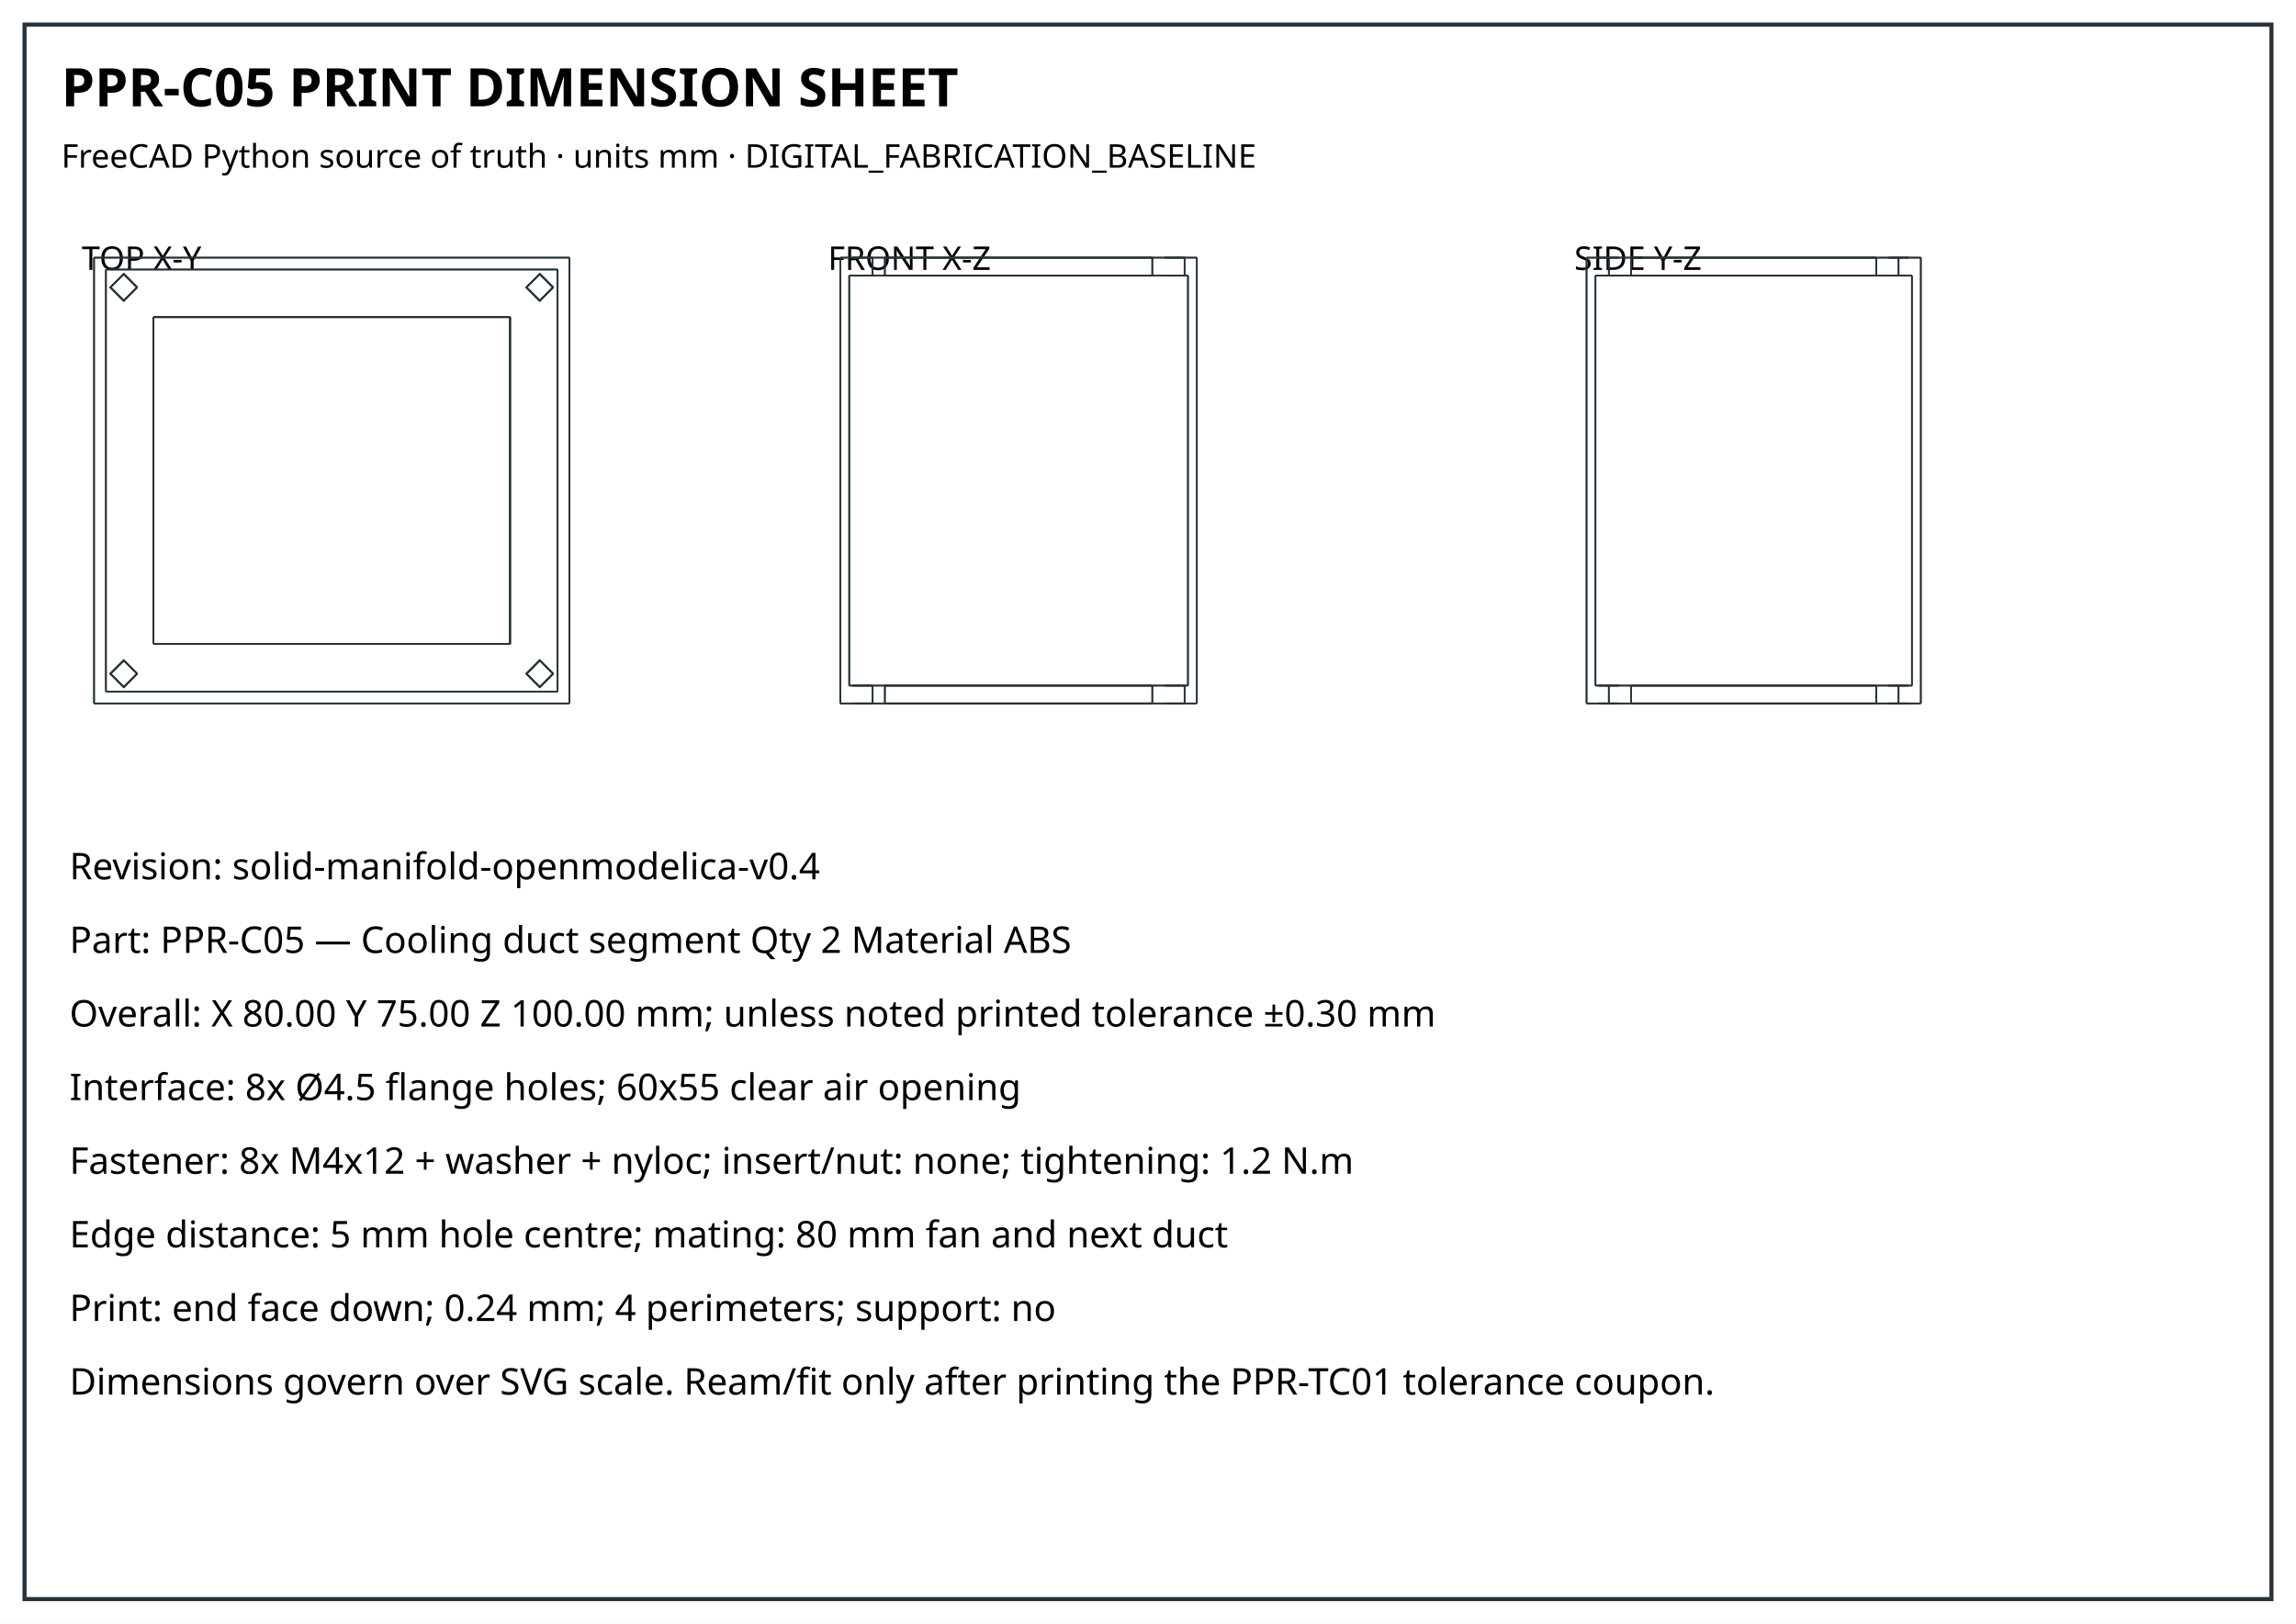
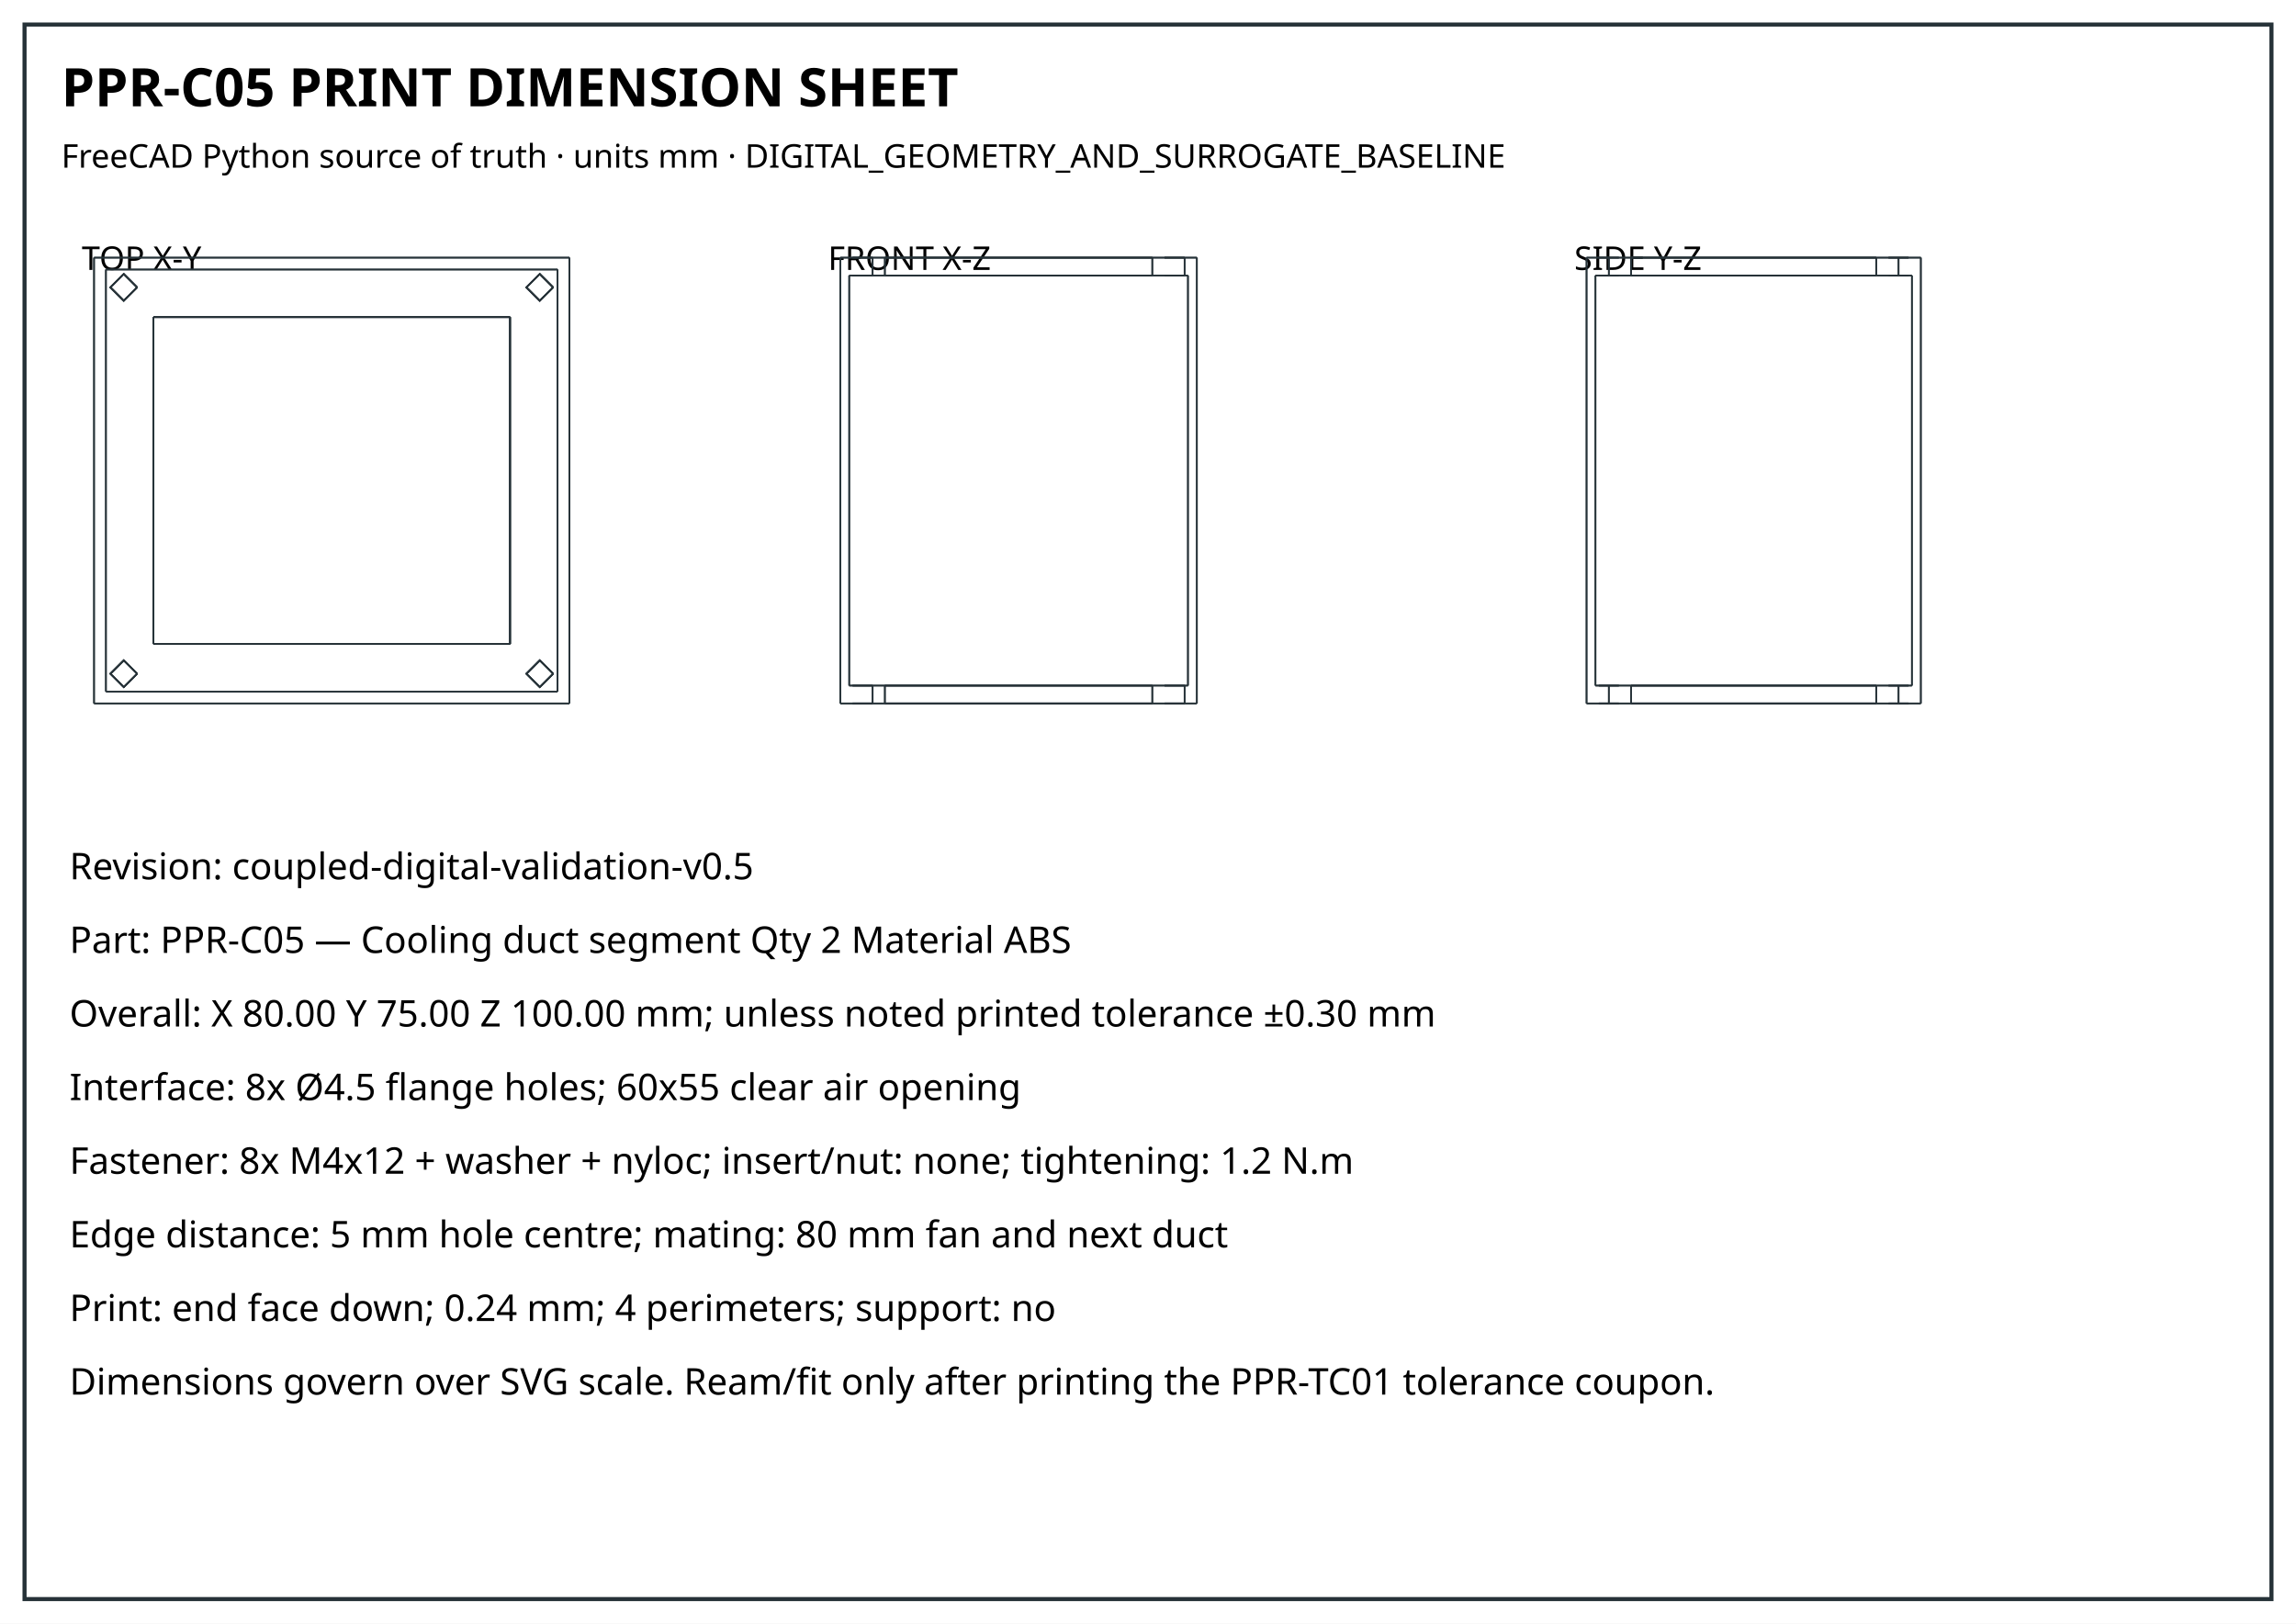
<svg xmlns="http://www.w3.org/2000/svg" width="1123" height="794" viewBox="0 0 1123 794">
  <rect width="1123" height="794" fill="white" />
  <rect x="12" y="12" width="1099" height="770" fill="none" stroke="#263238" stroke-width="2" />
  <text x="30" y="52" font-size="26" font-family="sans-serif" font-weight="bold">PPR-C05 PRINT DIMENSION SHEET</text>
-   <text x="30" y="82" font-size="16" font-family="sans-serif">FreeCAD Python source of truth · units mm · DIGITAL_FABRICATION_BASELINE</text>
+   <text x="30" y="82" font-size="16" font-family="sans-serif">FreeCAD Python source of truth · units mm · DIGITAL_GEOMETRY_AND_SURROGATE_BASELINE</text>
  <g font-family="sans-serif">
    <text x="40" y="132" font-size="16">TOP X-Y</text>
    <polyline points="46.00,344.00 46.00,344.00" fill="none" stroke="#263238" stroke-width="0.8" />
    <polyline points="46.00,344.00 46.00,126.00" fill="none" stroke="#263238" stroke-width="0.8" />
    <polyline points="46.00,126.00 46.00,126.00" fill="none" stroke="#263238" stroke-width="0.8" />
    <polyline points="46.00,344.00 46.00,126.00" fill="none" stroke="#263238" stroke-width="0.8" />
    <polyline points="46.00,344.00 278.53,344.00" fill="none" stroke="#263238" stroke-width="0.8" />
    <polyline points="278.53,344.00 278.53,344.00" fill="none" stroke="#263238" stroke-width="0.8" />
    <polyline points="46.00,344.00 278.53,344.00" fill="none" stroke="#263238" stroke-width="0.8" />
    <polyline points="46.00,126.00 278.53,126.00" fill="none" stroke="#263238" stroke-width="0.8" />
    <polyline points="278.53,344.00 278.53,126.00" fill="none" stroke="#263238" stroke-width="0.8" />
    <polyline points="67.07,329.47 60.53,322.93 53.99,329.47 60.53,336.01 67.07,329.47" fill="none" stroke="#263238" stroke-width="0.8" />
    <polyline points="270.54,329.47 264.00,322.93 257.46,329.47 264.00,336.01 270.54,329.47" fill="none" stroke="#263238" stroke-width="0.8" />
    <polyline points="67.07,140.53 60.53,133.99 53.99,140.53 60.53,147.07 67.07,140.53" fill="none" stroke="#263238" stroke-width="0.8" />
    <polyline points="75.07,314.93 249.47,314.93" fill="none" stroke="#263238" stroke-width="0.8" />
    <polyline points="75.07,314.93 75.07,155.07" fill="none" stroke="#263238" stroke-width="0.8" />
    <polyline points="249.47,314.93 249.47,155.07" fill="none" stroke="#263238" stroke-width="0.8" />
    <polyline points="75.07,155.07 249.47,155.07" fill="none" stroke="#263238" stroke-width="0.8" />
    <polyline points="270.54,140.53 264.00,133.99 257.46,140.53 264.00,147.07 270.54,140.53" fill="none" stroke="#263238" stroke-width="0.8" />
    <polyline points="46.00,126.00 278.53,126.00" fill="none" stroke="#263238" stroke-width="0.8" />
    <polyline points="278.53,126.00 278.53,126.00" fill="none" stroke="#263238" stroke-width="0.8" />
    <polyline points="278.53,344.00 278.53,126.00" fill="none" stroke="#263238" stroke-width="0.8" />
    <polyline points="67.07,329.47 60.53,322.93 53.99,329.47 60.53,336.01 67.07,329.47" fill="none" stroke="#263238" stroke-width="0.8" />
    <polyline points="270.54,329.47 264.00,322.93 257.46,329.47 264.00,336.01 270.54,329.47" fill="none" stroke="#263238" stroke-width="0.8" />
    <polyline points="67.07,140.53 60.53,133.99 53.99,140.53 60.53,147.07 67.07,140.53" fill="none" stroke="#263238" stroke-width="0.8" />
    <polyline points="75.07,314.93 75.07,155.07" fill="none" stroke="#263238" stroke-width="0.8" />
    <polyline points="75.07,314.93 249.47,314.93" fill="none" stroke="#263238" stroke-width="0.8" />
    <polyline points="75.07,155.07 249.47,155.07" fill="none" stroke="#263238" stroke-width="0.8" />
    <polyline points="249.47,314.93 249.47,155.07" fill="none" stroke="#263238" stroke-width="0.8" />
    <polyline points="270.54,140.53 264.00,133.99 257.46,140.53 264.00,147.07 270.54,140.53" fill="none" stroke="#263238" stroke-width="0.8" />
    <polyline points="67.07,329.47 67.07,329.47" fill="none" stroke="#263238" stroke-width="0.8" />
    <polyline points="67.07,329.47 60.53,322.93 53.99,329.47 60.53,336.01 67.07,329.47" fill="none" stroke="#263238" stroke-width="0.8" />
    <polyline points="270.54,329.47 270.54,329.47" fill="none" stroke="#263238" stroke-width="0.8" />
    <polyline points="270.54,329.47 264.00,322.93 257.46,329.47 264.00,336.01 270.54,329.47" fill="none" stroke="#263238" stroke-width="0.8" />
    <polyline points="67.07,140.53 67.07,140.53" fill="none" stroke="#263238" stroke-width="0.8" />
    <polyline points="67.07,140.53 60.53,133.99 53.99,140.53 60.53,147.07 67.07,140.53" fill="none" stroke="#263238" stroke-width="0.8" />
    <polyline points="75.07,314.93 249.47,314.93" fill="none" stroke="#263238" stroke-width="0.8" />
    <polyline points="249.47,314.93 249.47,314.93" fill="none" stroke="#263238" stroke-width="0.8" />
    <polyline points="75.07,314.93 75.07,314.93" fill="none" stroke="#263238" stroke-width="0.8" />
    <polyline points="75.07,155.07 75.07,155.07" fill="none" stroke="#263238" stroke-width="0.8" />
    <polyline points="75.07,314.93 75.07,155.07" fill="none" stroke="#263238" stroke-width="0.8" />
    <polyline points="249.47,155.07 249.47,155.07" fill="none" stroke="#263238" stroke-width="0.8" />
    <polyline points="249.47,314.93 249.47,155.07" fill="none" stroke="#263238" stroke-width="0.8" />
    <polyline points="75.07,155.07 249.47,155.07" fill="none" stroke="#263238" stroke-width="0.8" />
    <polyline points="270.54,140.53 270.54,140.53" fill="none" stroke="#263238" stroke-width="0.8" />
    <polyline points="270.54,140.53 264.00,133.99 257.46,140.53 264.00,147.07 270.54,140.53" fill="none" stroke="#263238" stroke-width="0.8" />
    <polyline points="67.07,329.47 60.53,322.93 53.99,329.47 60.53,336.01 67.07,329.47" fill="none" stroke="#263238" stroke-width="0.8" />
    <polyline points="67.07,329.47 67.07,329.47" fill="none" stroke="#263238" stroke-width="0.8" />
    <polyline points="270.54,329.47 264.00,322.93 257.46,329.47 264.00,336.01 270.54,329.47" fill="none" stroke="#263238" stroke-width="0.8" />
    <polyline points="270.54,329.47 270.54,329.47" fill="none" stroke="#263238" stroke-width="0.8" />
    <polyline points="67.07,140.53 60.53,133.99 53.99,140.53 60.53,147.07 67.07,140.53" fill="none" stroke="#263238" stroke-width="0.8" />
    <polyline points="67.07,140.53 67.07,140.53" fill="none" stroke="#263238" stroke-width="0.8" />
    <polyline points="75.07,314.93 75.07,314.93" fill="none" stroke="#263238" stroke-width="0.8" />
    <polyline points="75.07,314.93 75.07,155.07" fill="none" stroke="#263238" stroke-width="0.8" />
    <polyline points="75.07,155.07 75.07,155.07" fill="none" stroke="#263238" stroke-width="0.8" />
    <polyline points="249.47,314.93 249.47,314.93" fill="none" stroke="#263238" stroke-width="0.8" />
    <polyline points="75.07,314.93 249.47,314.93" fill="none" stroke="#263238" stroke-width="0.8" />
    <polyline points="249.47,155.07 249.47,155.07" fill="none" stroke="#263238" stroke-width="0.8" />
    <polyline points="75.07,155.07 249.47,155.07" fill="none" stroke="#263238" stroke-width="0.8" />
    <polyline points="249.47,314.93 249.47,155.07" fill="none" stroke="#263238" stroke-width="0.8" />
    <polyline points="270.54,140.53 264.00,133.99 257.46,140.53 264.00,147.07 270.54,140.53" fill="none" stroke="#263238" stroke-width="0.8" />
    <polyline points="270.54,140.53 270.54,140.53" fill="none" stroke="#263238" stroke-width="0.8" />
    <polyline points="51.81,131.81 51.81,338.19" fill="none" stroke="#263238" stroke-width="0.8" />
    <polyline points="51.81,131.81 272.72,131.81" fill="none" stroke="#263238" stroke-width="0.8" />
    <polyline points="51.81,338.19 272.72,338.19" fill="none" stroke="#263238" stroke-width="0.8" />
    <polyline points="272.72,131.81 272.72,338.19" fill="none" stroke="#263238" stroke-width="0.8" />
    <polyline points="51.81,131.81 51.81,338.19" fill="none" stroke="#263238" stroke-width="0.8" />
    <polyline points="51.81,131.81 272.72,131.81" fill="none" stroke="#263238" stroke-width="0.8" />
    <polyline points="51.81,338.19 272.72,338.19" fill="none" stroke="#263238" stroke-width="0.8" />
    <polyline points="272.72,131.81 272.72,338.19" fill="none" stroke="#263238" stroke-width="0.8" />
    <polyline points="51.81,338.19 51.81,338.19" fill="none" stroke="#263238" stroke-width="0.8" />
    <polyline points="51.81,131.81 51.81,131.81" fill="none" stroke="#263238" stroke-width="0.8" />
    <polyline points="272.72,131.81 272.72,131.81" fill="none" stroke="#263238" stroke-width="0.8" />
    <polyline points="272.72,338.19 272.72,338.19" fill="none" stroke="#263238" stroke-width="0.8" />
    <text x="405" y="132" font-size="16">FRONT X-Z</text>
    <polyline points="411.00,344.00 411.00,126.00" fill="none" stroke="#263238" stroke-width="0.8" />
    <polyline points="411.00,126.00 411.00,126.00" fill="none" stroke="#263238" stroke-width="0.8" />
    <polyline points="411.00,344.00 411.00,126.00" fill="none" stroke="#263238" stroke-width="0.8" />
    <polyline points="411.00,344.00 411.00,344.00" fill="none" stroke="#263238" stroke-width="0.8" />
    <polyline points="411.00,344.00 585.40,344.00" fill="none" stroke="#263238" stroke-width="0.8" />
    <polyline points="585.40,344.00 585.40,126.00" fill="none" stroke="#263238" stroke-width="0.8" />
    <polyline points="411.00,126.00 585.40,126.00" fill="none" stroke="#263238" stroke-width="0.8" />
    <polyline points="411.00,126.00 585.40,126.00" fill="none" stroke="#263238" stroke-width="0.8" />
    <polyline points="585.40,126.00 585.40,126.00" fill="none" stroke="#263238" stroke-width="0.8" />
    <polyline points="426.81,126.00 421.90,126.00 417.00,126.00 421.90,126.00 426.81,126.00" fill="none" stroke="#263238" stroke-width="0.8" />
    <polyline points="579.40,126.00 574.50,126.00 569.60,126.00 574.50,126.00 579.40,126.00" fill="none" stroke="#263238" stroke-width="0.8" />
    <polyline points="426.81,126.00 421.90,126.00 417.00,126.00 421.90,126.00 426.81,126.00" fill="none" stroke="#263238" stroke-width="0.8" />
    <polyline points="432.80,126.00 563.60,126.00" fill="none" stroke="#263238" stroke-width="0.8" />
    <polyline points="432.80,126.00 432.80,126.00" fill="none" stroke="#263238" stroke-width="0.8" />
    <polyline points="563.60,126.00 563.60,126.00" fill="none" stroke="#263238" stroke-width="0.8" />
    <polyline points="432.80,126.00 563.60,126.00" fill="none" stroke="#263238" stroke-width="0.8" />
    <polyline points="579.40,126.00 574.50,126.00 569.60,126.00 574.50,126.00 579.40,126.00" fill="none" stroke="#263238" stroke-width="0.8" />
    <polyline points="411.00,344.00 585.40,344.00" fill="none" stroke="#263238" stroke-width="0.8" />
    <polyline points="585.40,344.00 585.40,126.00" fill="none" stroke="#263238" stroke-width="0.8" />
    <polyline points="585.40,344.00 585.40,344.00" fill="none" stroke="#263238" stroke-width="0.8" />
    <polyline points="426.81,344.00 421.90,344.00 417.00,344.00 421.90,344.00 426.81,344.00" fill="none" stroke="#263238" stroke-width="0.8" />
    <polyline points="579.40,344.00 574.50,344.00 569.60,344.00 574.50,344.00 579.40,344.00" fill="none" stroke="#263238" stroke-width="0.8" />
    <polyline points="426.81,344.00 421.90,344.00 417.00,344.00 421.90,344.00 426.81,344.00" fill="none" stroke="#263238" stroke-width="0.8" />
    <polyline points="432.80,344.00 432.80,344.00" fill="none" stroke="#263238" stroke-width="0.8" />
    <polyline points="432.80,344.00 563.60,344.00" fill="none" stroke="#263238" stroke-width="0.8" />
    <polyline points="432.80,344.00 563.60,344.00" fill="none" stroke="#263238" stroke-width="0.8" />
    <polyline points="563.60,344.00 563.60,344.00" fill="none" stroke="#263238" stroke-width="0.8" />
    <polyline points="579.40,344.00 574.50,344.00 569.60,344.00 574.50,344.00 579.40,344.00" fill="none" stroke="#263238" stroke-width="0.8" />
    <polyline points="426.81,134.72 426.81,126.00" fill="none" stroke="#263238" stroke-width="0.8" />
    <polyline points="426.81,134.72 421.90,134.72 417.00,134.72 421.90,134.72 426.81,134.72" fill="none" stroke="#263238" stroke-width="0.8" />
    <polyline points="579.40,134.72 579.40,126.00" fill="none" stroke="#263238" stroke-width="0.8" />
    <polyline points="579.40,134.72 574.50,134.72 569.60,134.72 574.50,134.72 579.40,134.72" fill="none" stroke="#263238" stroke-width="0.8" />
    <polyline points="426.81,134.72 426.81,126.00" fill="none" stroke="#263238" stroke-width="0.8" />
    <polyline points="426.81,134.72 421.90,134.72 417.00,134.72 421.90,134.72 426.81,134.72" fill="none" stroke="#263238" stroke-width="0.8" />
    <polyline points="432.80,134.72 563.60,134.72" fill="none" stroke="#263238" stroke-width="0.8" />
    <polyline points="563.60,134.72 563.60,126.00" fill="none" stroke="#263238" stroke-width="0.8" />
    <polyline points="432.80,134.72 432.80,126.00" fill="none" stroke="#263238" stroke-width="0.8" />
    <polyline points="432.80,134.72 432.80,126.00" fill="none" stroke="#263238" stroke-width="0.8" />
    <polyline points="432.80,134.72 432.80,134.72" fill="none" stroke="#263238" stroke-width="0.8" />
    <polyline points="563.60,134.72 563.60,126.00" fill="none" stroke="#263238" stroke-width="0.8" />
    <polyline points="563.60,134.72 563.60,134.72" fill="none" stroke="#263238" stroke-width="0.8" />
    <polyline points="432.80,134.72 563.60,134.72" fill="none" stroke="#263238" stroke-width="0.8" />
    <polyline points="579.40,134.72 579.40,126.00" fill="none" stroke="#263238" stroke-width="0.8" />
    <polyline points="579.40,134.72 574.50,134.72 569.60,134.72 574.50,134.72 579.40,134.72" fill="none" stroke="#263238" stroke-width="0.8" />
    <polyline points="426.81,335.28 421.90,335.28 417.00,335.28 421.90,335.28 426.81,335.28" fill="none" stroke="#263238" stroke-width="0.8" />
    <polyline points="426.81,344.00 426.81,335.28" fill="none" stroke="#263238" stroke-width="0.8" />
    <polyline points="579.40,335.28 574.50,335.28 569.60,335.28 574.50,335.28 579.40,335.28" fill="none" stroke="#263238" stroke-width="0.8" />
    <polyline points="579.40,344.00 579.40,335.28" fill="none" stroke="#263238" stroke-width="0.8" />
    <polyline points="426.81,335.28 421.90,335.28 417.00,335.28 421.90,335.28 426.81,335.28" fill="none" stroke="#263238" stroke-width="0.8" />
    <polyline points="426.81,344.00 426.81,335.28" fill="none" stroke="#263238" stroke-width="0.8" />
    <polyline points="432.80,344.00 432.80,335.28" fill="none" stroke="#263238" stroke-width="0.8" />
    <polyline points="432.80,335.28 432.80,335.28" fill="none" stroke="#263238" stroke-width="0.8" />
    <polyline points="432.80,344.00 432.80,335.28" fill="none" stroke="#263238" stroke-width="0.8" />
    <polyline points="563.60,344.00 563.60,335.28" fill="none" stroke="#263238" stroke-width="0.8" />
    <polyline points="432.80,335.28 563.60,335.28" fill="none" stroke="#263238" stroke-width="0.8" />
    <polyline points="563.60,344.00 563.60,335.28" fill="none" stroke="#263238" stroke-width="0.8" />
    <polyline points="432.80,335.28 563.60,335.28" fill="none" stroke="#263238" stroke-width="0.8" />
    <polyline points="563.60,335.28 563.60,335.28" fill="none" stroke="#263238" stroke-width="0.8" />
    <polyline points="579.40,335.28 574.50,335.28 569.60,335.28 574.50,335.28 579.40,335.28" fill="none" stroke="#263238" stroke-width="0.8" />
    <polyline points="579.40,344.00 579.40,335.28" fill="none" stroke="#263238" stroke-width="0.8" />
    <polyline points="415.36,134.72 415.36,134.72" fill="none" stroke="#263238" stroke-width="0.8" />
    <polyline points="415.36,134.72 581.04,134.72" fill="none" stroke="#263238" stroke-width="0.8" />
    <polyline points="415.36,134.72 581.04,134.72" fill="none" stroke="#263238" stroke-width="0.8" />
    <polyline points="581.04,134.72 581.04,134.72" fill="none" stroke="#263238" stroke-width="0.8" />
    <polyline points="415.36,335.28 415.36,335.28" fill="none" stroke="#263238" stroke-width="0.8" />
    <polyline points="415.36,335.28 581.04,335.28" fill="none" stroke="#263238" stroke-width="0.8" />
    <polyline points="415.36,335.28 581.04,335.28" fill="none" stroke="#263238" stroke-width="0.8" />
    <polyline points="581.04,335.28 581.04,335.28" fill="none" stroke="#263238" stroke-width="0.8" />
    <polyline points="415.36,335.28 415.36,134.72" fill="none" stroke="#263238" stroke-width="0.8" />
    <polyline points="415.36,335.28 415.36,134.72" fill="none" stroke="#263238" stroke-width="0.8" />
    <polyline points="581.04,335.28 581.04,134.72" fill="none" stroke="#263238" stroke-width="0.8" />
    <polyline points="581.04,335.28 581.04,134.72" fill="none" stroke="#263238" stroke-width="0.8" />
    <text x="770" y="132" font-size="16">SIDE Y-Z</text>
    <polyline points="776.00,344.00 776.00,126.00" fill="none" stroke="#263238" stroke-width="0.8" />
    <polyline points="776.00,126.00 939.50,126.00" fill="none" stroke="#263238" stroke-width="0.8" />
    <polyline points="939.50,344.00 939.50,126.00" fill="none" stroke="#263238" stroke-width="0.8" />
    <polyline points="776.00,344.00 939.50,344.00" fill="none" stroke="#263238" stroke-width="0.8" />
    <polyline points="776.00,344.00 776.00,344.00" fill="none" stroke="#263238" stroke-width="0.8" />
    <polyline points="776.00,344.00 776.00,126.00" fill="none" stroke="#263238" stroke-width="0.8" />
    <polyline points="776.00,126.00 776.00,126.00" fill="none" stroke="#263238" stroke-width="0.8" />
    <polyline points="939.50,126.00 939.50,126.00" fill="none" stroke="#263238" stroke-width="0.8" />
    <polyline points="776.00,126.00 939.50,126.00" fill="none" stroke="#263238" stroke-width="0.8" />
    <polyline points="786.90,126.00 791.80,126.00 786.90,126.00 782.00,126.00 786.90,126.00" fill="none" stroke="#263238" stroke-width="0.8" />
    <polyline points="786.90,126.00 791.80,126.00 786.90,126.00 782.00,126.00 786.90,126.00" fill="none" stroke="#263238" stroke-width="0.8" />
    <polyline points="928.60,126.00 933.50,126.00 928.60,126.00 923.70,126.00 928.60,126.00" fill="none" stroke="#263238" stroke-width="0.8" />
    <polyline points="797.80,126.00 797.80,126.00" fill="none" stroke="#263238" stroke-width="0.8" />
    <polyline points="797.80,126.00 917.70,126.00" fill="none" stroke="#263238" stroke-width="0.8" />
    <polyline points="797.80,126.00 917.70,126.00" fill="none" stroke="#263238" stroke-width="0.8" />
    <polyline points="917.70,126.00 917.70,126.00" fill="none" stroke="#263238" stroke-width="0.8" />
    <polyline points="928.60,126.00 933.50,126.00 928.60,126.00 923.70,126.00 928.60,126.00" fill="none" stroke="#263238" stroke-width="0.8" />
    <polyline points="939.50,344.00 939.50,344.00" fill="none" stroke="#263238" stroke-width="0.8" />
    <polyline points="939.50,344.00 939.50,126.00" fill="none" stroke="#263238" stroke-width="0.8" />
    <polyline points="776.00,344.00 939.50,344.00" fill="none" stroke="#263238" stroke-width="0.8" />
    <polyline points="786.90,344.00 791.80,344.00 786.90,344.00 782.00,344.00 786.90,344.00" fill="none" stroke="#263238" stroke-width="0.8" />
    <polyline points="786.90,344.00 791.80,344.00 786.90,344.00 782.00,344.00 786.90,344.00" fill="none" stroke="#263238" stroke-width="0.8" />
    <polyline points="928.60,344.00 933.50,344.00 928.60,344.00 923.70,344.00 928.60,344.00" fill="none" stroke="#263238" stroke-width="0.8" />
    <polyline points="797.80,344.00 917.70,344.00" fill="none" stroke="#263238" stroke-width="0.8" />
    <polyline points="797.80,344.00 797.80,344.00" fill="none" stroke="#263238" stroke-width="0.8" />
    <polyline points="917.70,344.00 917.70,344.00" fill="none" stroke="#263238" stroke-width="0.8" />
    <polyline points="797.80,344.00 917.70,344.00" fill="none" stroke="#263238" stroke-width="0.8" />
    <polyline points="928.60,344.00 933.50,344.00 928.60,344.00 923.70,344.00 928.60,344.00" fill="none" stroke="#263238" stroke-width="0.8" />
    <polyline points="786.90,134.72 786.90,126.00" fill="none" stroke="#263238" stroke-width="0.8" />
    <polyline points="786.90,134.72 791.80,134.72 786.90,134.72 782.00,134.72 786.90,134.72" fill="none" stroke="#263238" stroke-width="0.8" />
    <polyline points="786.90,134.72 786.90,126.00" fill="none" stroke="#263238" stroke-width="0.8" />
    <polyline points="786.90,134.72 791.80,134.72 786.90,134.72 782.00,134.72 786.90,134.72" fill="none" stroke="#263238" stroke-width="0.8" />
    <polyline points="928.60,134.72 928.60,126.00" fill="none" stroke="#263238" stroke-width="0.8" />
    <polyline points="928.60,134.72 933.50,134.72 928.60,134.72 923.70,134.72 928.60,134.72" fill="none" stroke="#263238" stroke-width="0.8" />
    <polyline points="797.80,134.72 797.80,134.72" fill="none" stroke="#263238" stroke-width="0.8" />
    <polyline points="797.80,134.72 797.80,126.00" fill="none" stroke="#263238" stroke-width="0.8" />
    <polyline points="797.80,134.72 797.80,126.00" fill="none" stroke="#263238" stroke-width="0.8" />
    <polyline points="917.70,134.72 917.70,126.00" fill="none" stroke="#263238" stroke-width="0.8" />
    <polyline points="797.80,134.72 917.70,134.72" fill="none" stroke="#263238" stroke-width="0.8" />
    <polyline points="917.70,134.72 917.70,126.00" fill="none" stroke="#263238" stroke-width="0.8" />
    <polyline points="797.80,134.72 917.70,134.72" fill="none" stroke="#263238" stroke-width="0.8" />
    <polyline points="917.70,134.72 917.70,134.72" fill="none" stroke="#263238" stroke-width="0.8" />
    <polyline points="928.60,134.72 928.60,126.00" fill="none" stroke="#263238" stroke-width="0.8" />
    <polyline points="928.60,134.72 933.50,134.72 928.60,134.72 923.70,134.72 928.60,134.72" fill="none" stroke="#263238" stroke-width="0.8" />
    <polyline points="786.90,335.28 791.80,335.28 786.90,335.28 782.00,335.28 786.90,335.28" fill="none" stroke="#263238" stroke-width="0.8" />
    <polyline points="786.90,344.00 786.90,335.28" fill="none" stroke="#263238" stroke-width="0.8" />
    <polyline points="786.90,335.28 791.80,335.28 786.90,335.28 782.00,335.28 786.90,335.28" fill="none" stroke="#263238" stroke-width="0.8" />
    <polyline points="786.90,344.00 786.90,335.28" fill="none" stroke="#263238" stroke-width="0.8" />
    <polyline points="928.60,335.28 933.50,335.28 928.60,335.28 923.70,335.28 928.60,335.28" fill="none" stroke="#263238" stroke-width="0.8" />
    <polyline points="928.60,344.00 928.60,335.28" fill="none" stroke="#263238" stroke-width="0.8" />
    <polyline points="797.80,344.00 797.80,335.28" fill="none" stroke="#263238" stroke-width="0.8" />
    <polyline points="797.80,335.28 917.70,335.28" fill="none" stroke="#263238" stroke-width="0.8" />
    <polyline points="917.70,344.00 917.70,335.28" fill="none" stroke="#263238" stroke-width="0.8" />
    <polyline points="797.80,344.00 797.80,335.28" fill="none" stroke="#263238" stroke-width="0.8" />
    <polyline points="797.80,335.28 797.80,335.28" fill="none" stroke="#263238" stroke-width="0.8" />
    <polyline points="917.70,344.00 917.70,335.28" fill="none" stroke="#263238" stroke-width="0.8" />
    <polyline points="917.70,335.28 917.70,335.28" fill="none" stroke="#263238" stroke-width="0.8" />
    <polyline points="797.80,335.28 917.70,335.28" fill="none" stroke="#263238" stroke-width="0.8" />
    <polyline points="928.60,335.28 933.50,335.28 928.60,335.28 923.70,335.28 928.60,335.28" fill="none" stroke="#263238" stroke-width="0.8" />
    <polyline points="928.60,344.00 928.60,335.28" fill="none" stroke="#263238" stroke-width="0.8" />
    <polyline points="935.14,134.72 780.36,134.72" fill="none" stroke="#263238" stroke-width="0.8" />
    <polyline points="935.14,134.72 935.14,134.72" fill="none" stroke="#263238" stroke-width="0.8" />
    <polyline points="780.36,134.72 780.36,134.72" fill="none" stroke="#263238" stroke-width="0.8" />
    <polyline points="935.14,134.72 780.36,134.72" fill="none" stroke="#263238" stroke-width="0.8" />
    <polyline points="935.14,335.28 780.36,335.28" fill="none" stroke="#263238" stroke-width="0.8" />
    <polyline points="935.14,335.28 935.14,335.28" fill="none" stroke="#263238" stroke-width="0.8" />
    <polyline points="780.36,335.28 780.36,335.28" fill="none" stroke="#263238" stroke-width="0.8" />
    <polyline points="935.14,335.28 780.36,335.28" fill="none" stroke="#263238" stroke-width="0.8" />
    <polyline points="780.36,335.28 780.36,134.72" fill="none" stroke="#263238" stroke-width="0.8" />
    <polyline points="935.14,335.28 935.14,134.72" fill="none" stroke="#263238" stroke-width="0.8" />
    <polyline points="935.14,335.28 935.14,134.72" fill="none" stroke="#263238" stroke-width="0.8" />
    <polyline points="780.36,335.28 780.36,134.72" fill="none" stroke="#263238" stroke-width="0.8" />
-     <text x="34" y="430" font-size="18">Revision: solid-manifold-openmodelica-v0.4</text>
+     <text x="34" y="430" font-size="18">Revision: coupled-digital-validation-v0.5</text>
    <text x="34" y="466" font-size="18">Part: PPR-C05 — Cooling duct segment  Qty 2  Material ABS</text>
    <text x="34" y="502" font-size="18">Overall: X 80.00  Y 75.00  Z 100.00 mm; unless noted printed tolerance ±0.30 mm</text>
    <text x="34" y="538" font-size="18">Interface: 8x Ø4.5 flange holes; 60x55 clear air opening</text>
    <text x="34" y="574" font-size="18">Fastener: 8x M4x12 + washer + nyloc; insert/nut: none; tightening: 1.2 N.m</text>
    <text x="34" y="610" font-size="18">Edge distance: 5 mm hole centre; mating: 80 mm fan and next duct</text>
    <text x="34" y="646" font-size="18">Print: end face down; 0.24 mm; 4 perimeters; support: no</text>
    <text x="34" y="682" font-size="18">Dimensions govern over SVG scale. Ream/fit only after printing the PPR-TC01 tolerance coupon.</text>
  </g>
</svg>
